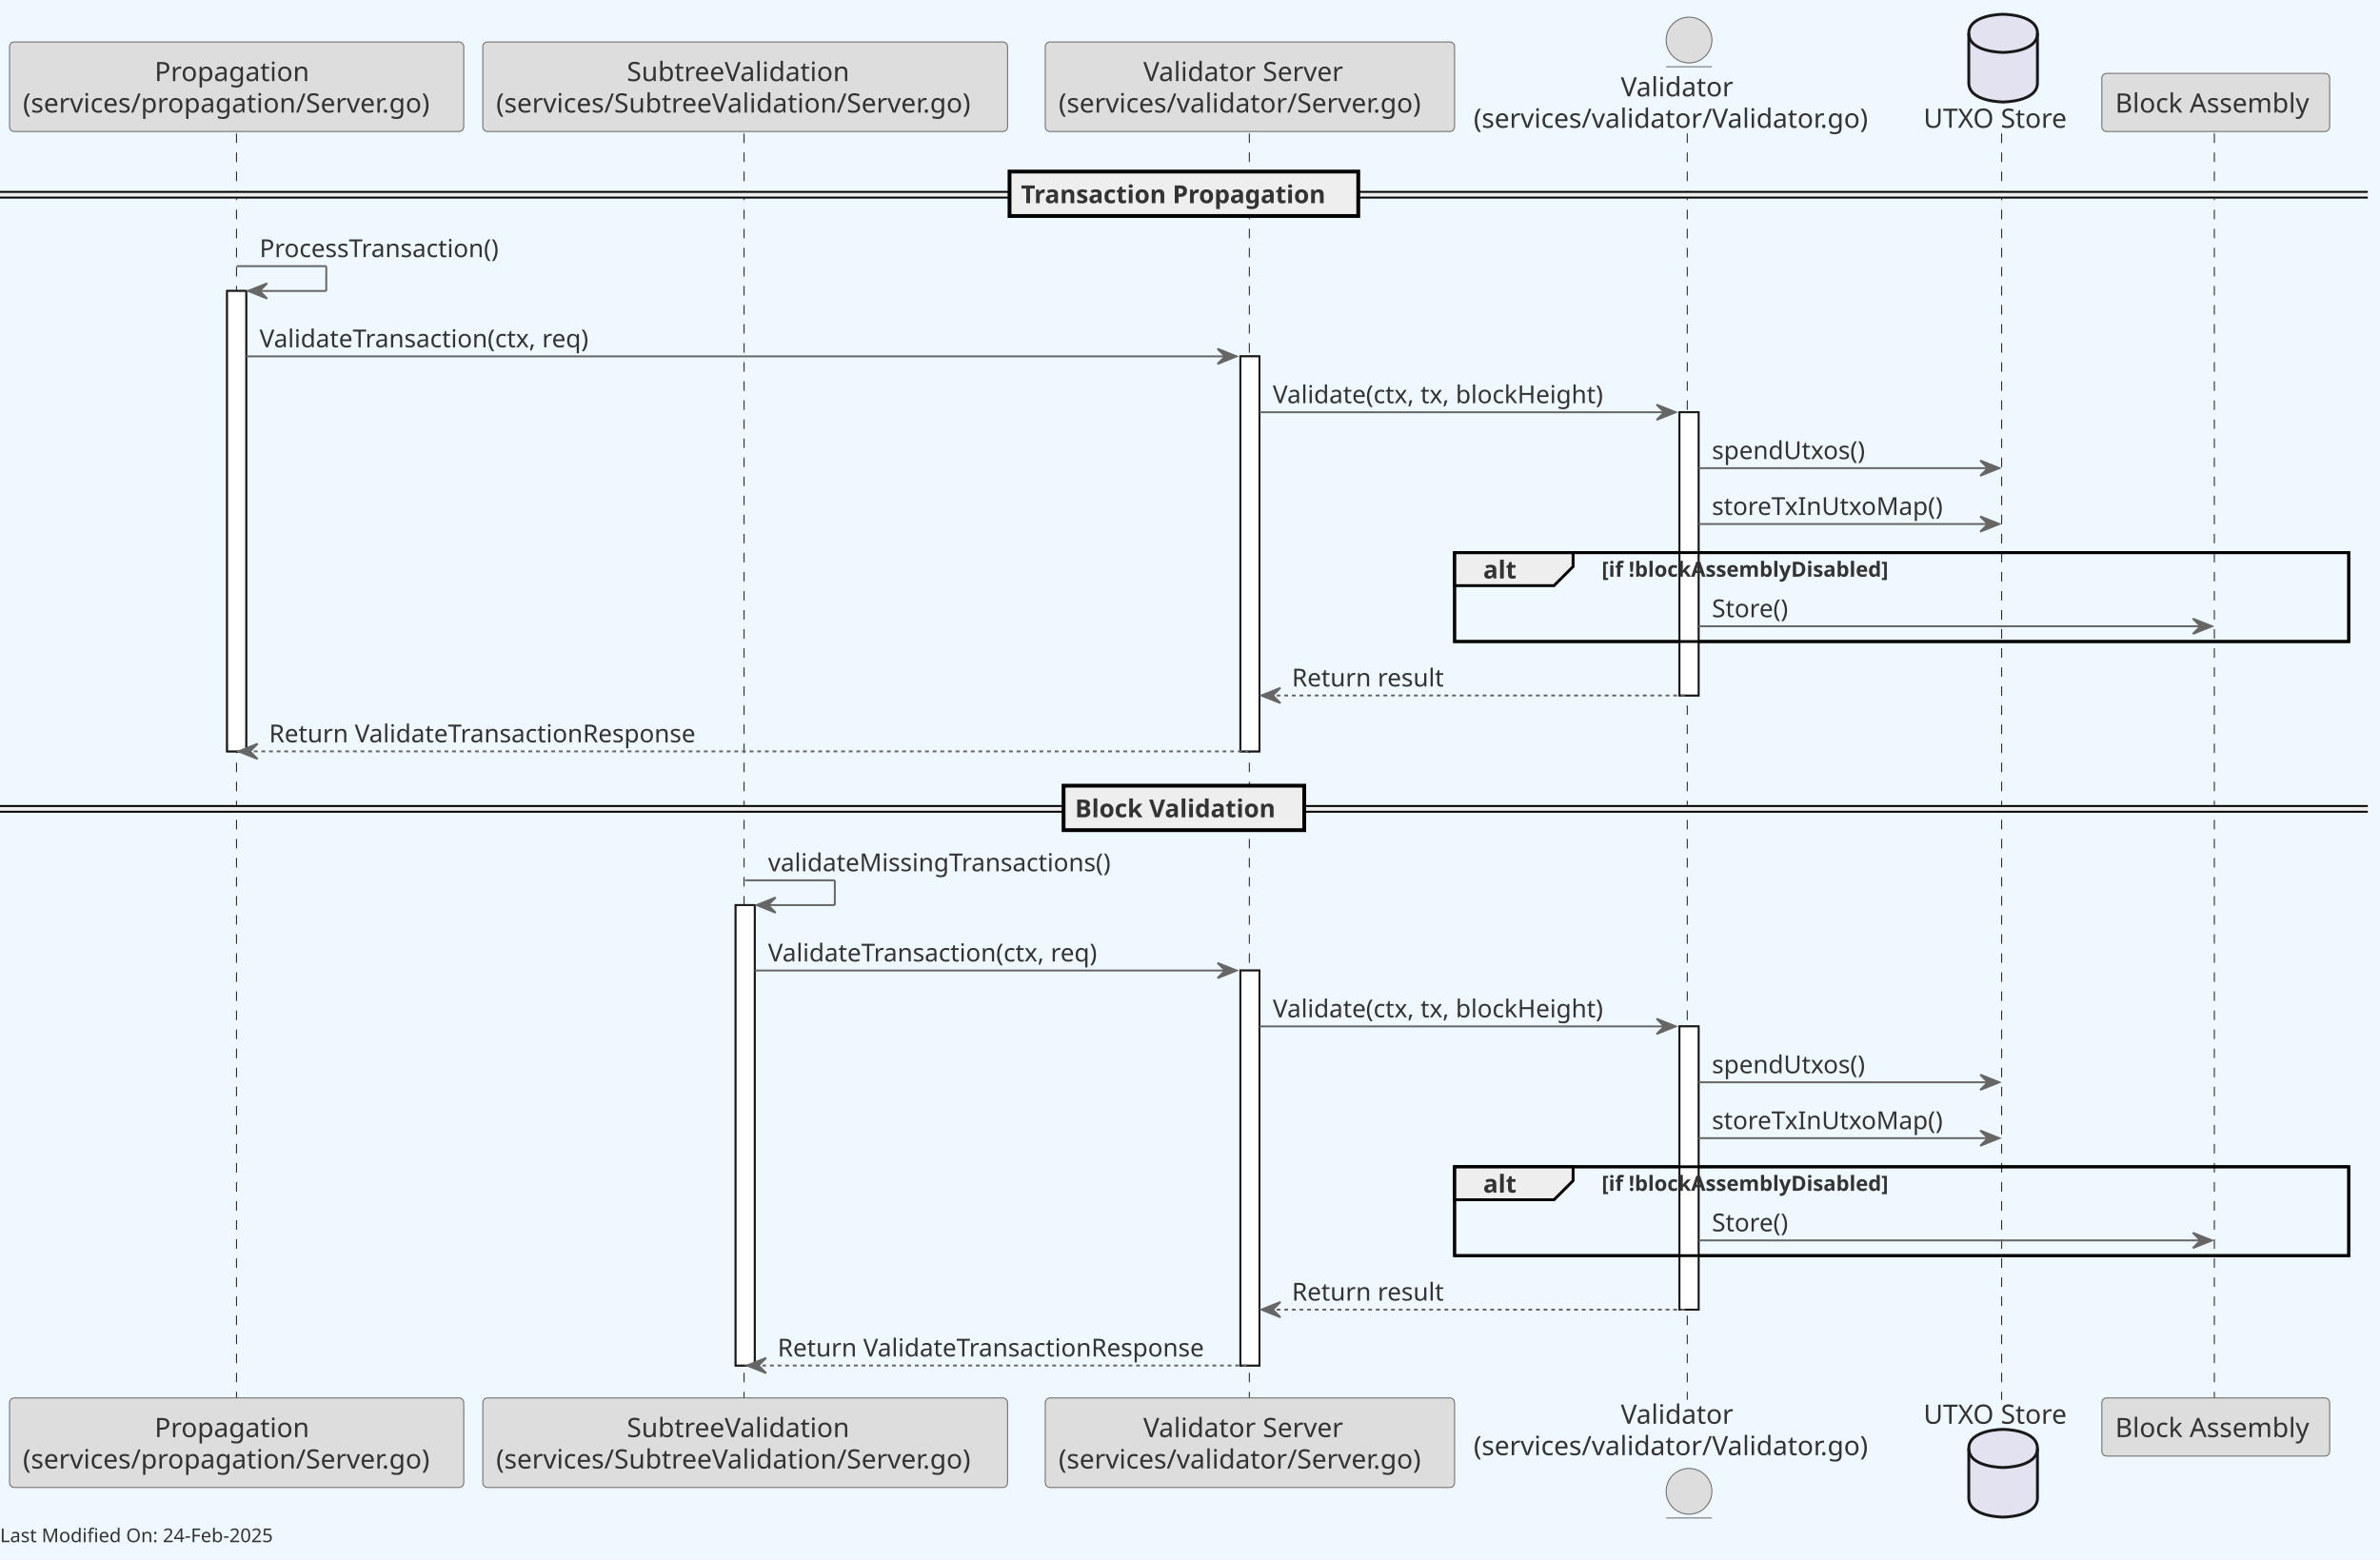
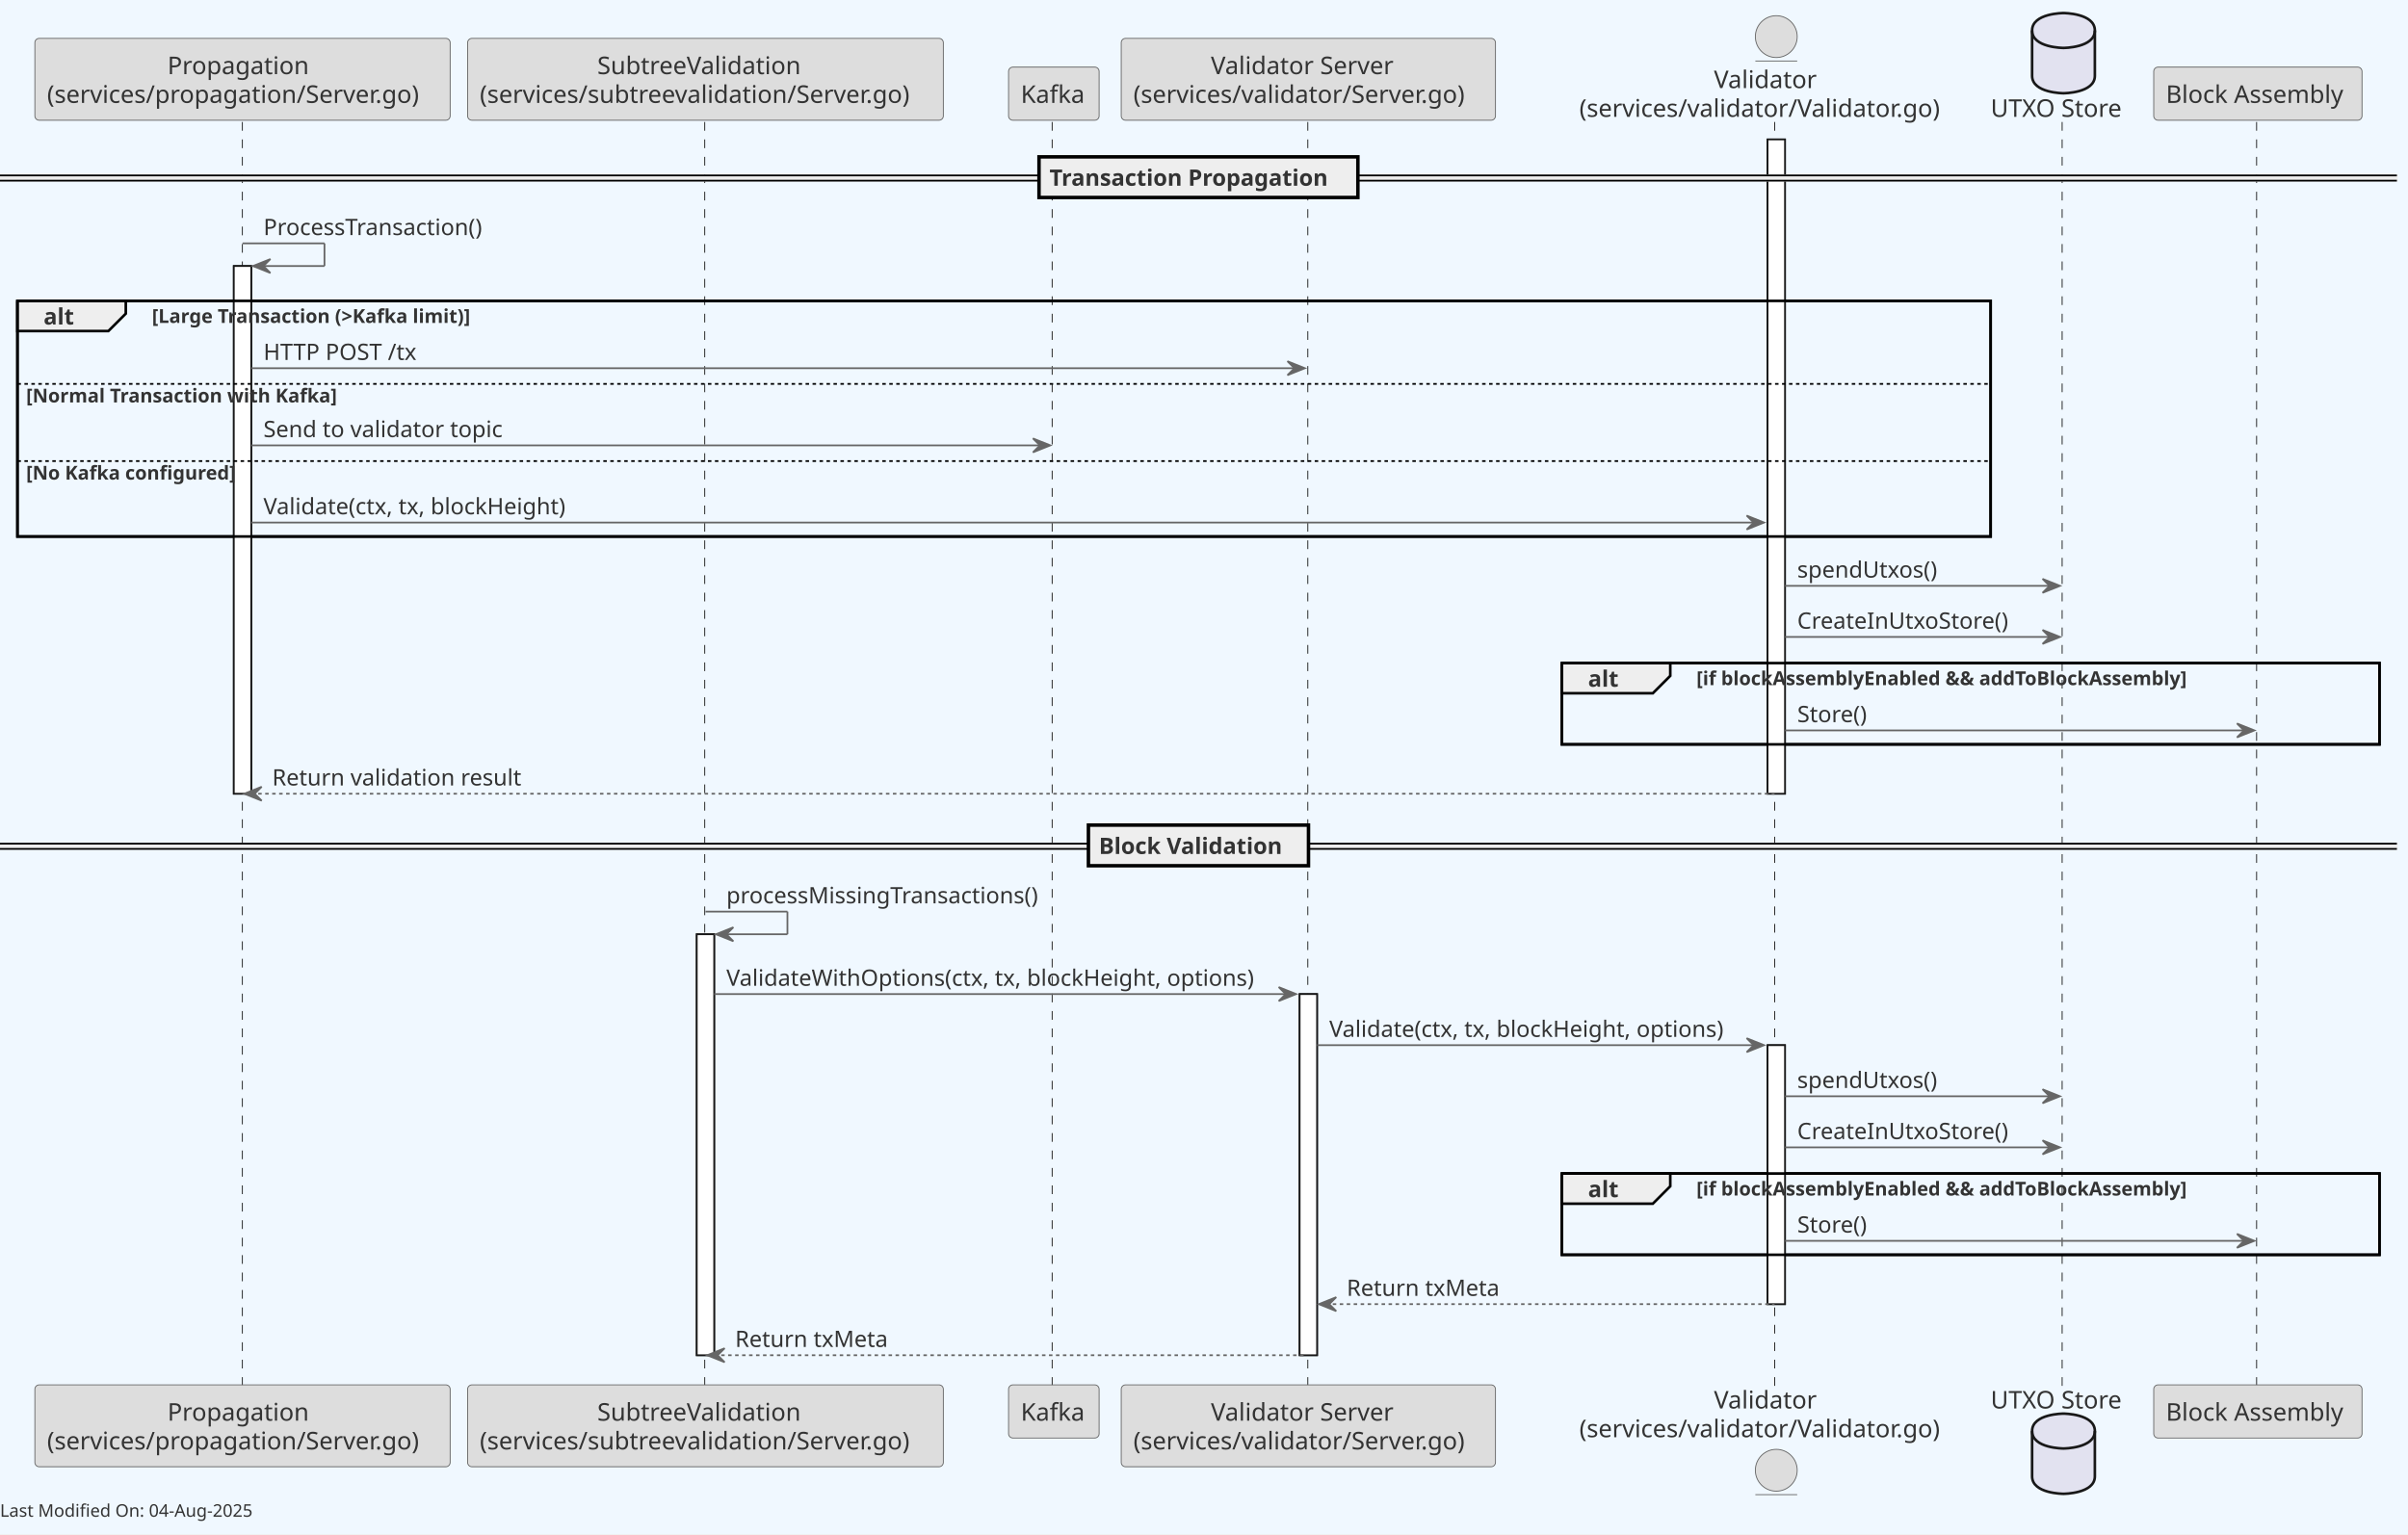
- <svg xmlns="http://www.w3.org/2000/svg" contentStyleType="text/css" height="818" preserveAspectRatio="none" viewBox="0 0 1248 818" width="1248" zoomAndPan="magnify">
-   <path d="m0 0h1248v818h-1248z" fill="#f0f8ff" />
-   <path d="m119.085 152.598h10v241.484h-10z" fill="#fff" stroke="#181818" />
-   <path d="m385.748 474.703h10v241.484h-10z" fill="#fff" stroke="#181818" />
-   <path d="m650.421 186.908h10v207.174h-10z" fill="#fff" stroke="#181818" />
-   <path d="m650.421 509.014h10v207.174h-10z" fill="#fff" stroke="#181818" />
-   <path d="m880.678 216.219h10v148.553h-10z" fill="#fff" stroke="#181818" />
-   <path d="m880.678 538.324h10v148.553h-10z" fill="#fff" stroke="#181818" />
-   <path d="m762.739 289.84h468.862v46.621h-468.862z" fill="none" stroke="#000" stroke-width="1.5" />
-   <path d="m762.739 611.945h468.862v46.621h-468.862z" fill="none" stroke="#000" stroke-width="1.5" />
-   <g stroke-width=".5">
-     <path d="m124 69.977v664.211" stroke="#181818" stroke-dasharray="5 5" />
-     <path d="m390.171 69.977v664.211" stroke="#181818" stroke-dasharray="5 5" />
-     <path d="m655.104 69.977v664.211" stroke="#181818" stroke-dasharray="5 5" />
-     <path d="m884.739 69.977v664.211" stroke="#181818" stroke-dasharray="5 5" />
-     <path d="m1049.617 69.977v664.211" stroke="#181818" stroke-dasharray="5 5" />
-     <path d="m1161.143 69.977v664.211" stroke="#181818" stroke-dasharray="5 5" />
-     <rect fill="#ddd" height="46.977" rx="2.5" stroke="#666" width="238.171" x="5" y="22" />
+ <svg xmlns="http://www.w3.org/2000/svg" contentStyleType="text/css" height="880px" preserveAspectRatio="none" style="width:1381px;height:880px;background:#F0F8FF;" version="1.1" viewBox="0 0 1381 880" width="1381px" zoomAndPan="magnify">
+   <defs />
+   <g>
+     <rect fill="#F0F8FF" height="880" style="stroke:none;stroke-width:1.0;" width="1381" x="0" y="0" />
+     <rect fill="#FFFFFF" height="302.705" style="stroke:#181818;stroke-width:1.0;" width="10" x="134.085" y="152.598" />
+     <rect fill="#FFFFFF" height="241.484" style="stroke:#181818;stroke-width:1.0;" width="10" x="399.592" y="535.924" />
+     <rect fill="#FFFFFF" height="207.174" style="stroke:#181818;stroke-width:1.0;" width="10" x="745.347" y="570.234" />
+     <rect fill="#FFFFFF" height="375.326" style="stroke:#181818;stroke-width:1.0;" width="10" x="1013.71" y="79.977" />
+     <rect fill="#FFFFFF" height="148.553" style="stroke:#181818;stroke-width:1.0;" width="10" x="1013.71" y="599.545" />
+     <rect fill="none" height="135.152" style="stroke:#000000;stroke-width:1.5;" width="1131.649" x="10" y="172.598" />
+     <rect fill="none" height="46.621" style="stroke:#000000;stroke-width:1.5;" width="468.862" x="895.771" y="380.371" />
+     <rect fill="none" height="46.621" style="stroke:#000000;stroke-width:1.5;" width="468.862" x="895.771" y="673.166" />
+     <line style="stroke:#181818;stroke-width:0.5;stroke-dasharray:5.0,5.0;" x1="139" x2="139" y1="69.977" y2="795.408" />
+     <line style="stroke:#181818;stroke-width:0.5;stroke-dasharray:5.0,5.0;" x1="404.171" x2="404.171" y1="69.977" y2="795.408" />
+     <line style="stroke:#181818;stroke-width:0.5;stroke-dasharray:5.0,5.0;" x1="603.415" x2="603.415" y1="69.977" y2="795.408" />
+     <line style="stroke:#181818;stroke-width:0.5;stroke-dasharray:5.0,5.0;" x1="750.029" x2="750.029" y1="69.977" y2="795.408" />
+     <line style="stroke:#181818;stroke-width:0.5;stroke-dasharray:5.0,5.0;" x1="1017.771" x2="1017.771" y1="69.977" y2="795.408" />
+     <line style="stroke:#181818;stroke-width:0.5;stroke-dasharray:5.0,5.0;" x1="1182.649" x2="1182.649" y1="69.977" y2="795.408" />
+     <line style="stroke:#181818;stroke-width:0.5;stroke-dasharray:5.0,5.0;" x1="1294.176" x2="1294.176" y1="69.977" y2="795.408" />
+     <rect fill="#DDDDDD" height="46.977" rx="2.5" ry="2.5" style="stroke:#666666;stroke-width:0.5;" width="238.171" x="20" y="22" />
+     <text fill="#333333" font-family="sans-serif" font-size="14" lengthAdjust="spacing" textLength="81.642" x="96.05" y="42.535">Propagation</text>
+     <text fill="#333333" font-family="sans-serif" font-size="14" lengthAdjust="spacing" textLength="224.171" x="27" y="59.023">(services/propagation/Server.go)</text>
+     <rect fill="#DDDDDD" height="46.977" rx="2.5" ry="2.5" style="stroke:#666666;stroke-width:0.5;" width="238.171" x="20" y="794.408" />
+     <text fill="#333333" font-family="sans-serif" font-size="14" lengthAdjust="spacing" textLength="81.642" x="96.05" y="814.943">Propagation</text>
+     <text fill="#333333" font-family="sans-serif" font-size="14" lengthAdjust="spacing" textLength="224.171" x="27" y="831.432">(services/propagation/Server.go)</text>
+     <rect fill="#DDDDDD" height="46.977" rx="2.5" ry="2.5" style="stroke:#666666;stroke-width:0.5;" width="272.843" x="268.171" y="22" />
+     <text fill="#333333" font-family="sans-serif" font-size="14" lengthAdjust="spacing" textLength="119.697" x="342.529" y="42.535">SubtreeValidation</text>
+     <text fill="#333333" font-family="sans-serif" font-size="14" lengthAdjust="spacing" textLength="258.843" x="275.171" y="59.023">(services/subtreevalidation/Server.go)</text>
+     <rect fill="#DDDDDD" height="46.977" rx="2.5" ry="2.5" style="stroke:#666666;stroke-width:0.5;" width="272.843" x="268.171" y="794.408" />
+     <text fill="#333333" font-family="sans-serif" font-size="14" lengthAdjust="spacing" textLength="119.697" x="342.529" y="814.943">SubtreeValidation</text>
+     <text fill="#333333" font-family="sans-serif" font-size="14" lengthAdjust="spacing" textLength="258.843" x="275.171" y="831.432">(services/subtreevalidation/Server.go)</text>
+     <rect fill="#DDDDDD" height="30.488" rx="2.5" ry="2.5" style="stroke:#666666;stroke-width:0.5;" width="51.933" x="578.415" y="38.488" />
+     <text fill="#333333" font-family="sans-serif" font-size="14" lengthAdjust="spacing" textLength="37.933" x="585.415" y="59.023">Kafka</text>
+     <rect fill="#DDDDDD" height="30.488" rx="2.5" ry="2.5" style="stroke:#666666;stroke-width:0.5;" width="51.933" x="578.415" y="794.408" />
+     <text fill="#333333" font-family="sans-serif" font-size="14" lengthAdjust="spacing" textLength="37.933" x="585.415" y="814.943">Kafka</text>
+     <rect fill="#DDDDDD" height="46.977" rx="2.5" ry="2.5" style="stroke:#666666;stroke-width:0.5;" width="214.635" x="643.029" y="22" />
+     <text fill="#333333" font-family="sans-serif" font-size="14" lengthAdjust="spacing" textLength="107.358" x="694.453" y="42.535">Validator Server</text>
+     <text fill="#333333" font-family="sans-serif" font-size="14" lengthAdjust="spacing" textLength="200.635" x="650.029" y="59.023">(services/validator/Server.go)</text>
+     <rect fill="#DDDDDD" height="46.977" rx="2.5" ry="2.5" style="stroke:#666666;stroke-width:0.5;" width="214.635" x="643.029" y="794.408" />
+     <text fill="#333333" font-family="sans-serif" font-size="14" lengthAdjust="spacing" textLength="107.358" x="694.453" y="814.943">Validator Server</text>
+     <text fill="#333333" font-family="sans-serif" font-size="14" lengthAdjust="spacing" textLength="200.635" x="650.029" y="831.432">(services/validator/Server.go)</text>
+     <text fill="#333333" font-family="sans-serif" font-size="14" lengthAdjust="spacing" textLength="61.086" x="982.953" y="50.535">Validator</text>
+     <text fill="#333333" font-family="sans-serif" font-size="14" lengthAdjust="spacing" textLength="219.878" x="905.771" y="67.023">(services/validator/Validator.go)</text>
+     <ellipse cx="1018.71" cy="21" fill="#DDDDDD" rx="12" ry="12" style="stroke:#666666;stroke-width:0.5;" />
+     <line style="stroke:#666666;stroke-width:0.5;" x1="1006.71" x2="1030.71" y1="35" y2="35" />
+     <text fill="#333333" font-family="sans-serif" font-size="14" lengthAdjust="spacing" textLength="61.086" x="982.953" y="807.943">Validator</text>
+     <text fill="#333333" font-family="sans-serif" font-size="14" lengthAdjust="spacing" textLength="219.878" x="905.771" y="824.432">(services/validator/Validator.go)</text>
+     <ellipse cx="1018.71" cy="843.385" fill="#DDDDDD" rx="12" ry="12" style="stroke:#666666;stroke-width:0.5;" />
+     <line style="stroke:#666666;stroke-width:0.5;" x1="1006.71" x2="1030.71" y1="857.385" y2="857.385" />
+     <text fill="#333333" font-family="sans-serif" font-size="14" lengthAdjust="spacing" textLength="77.526" x="1141.649" y="67.023">UTXO Store</text>
+     <path d="M1165.413,17.488 C1165.413,7.488 1183.413,7.488 1183.413,7.488 C1183.413,7.488 1201.413,7.488 1201.413,17.488 L1201.413,43.488 C1201.413,53.488 1183.413,53.488 1183.413,53.488 C1183.413,53.488 1165.413,53.488 1165.413,43.488 L1165.413,17.488 " fill="#E2E2F0" style="stroke:#181818;stroke-width:1.5;" />
+     <path d="M1165.413,17.488 C1165.413,27.488 1183.413,27.488 1183.413,27.488 C1183.413,27.488 1201.413,27.488 1201.413,17.488 " fill="none" style="stroke:#181818;stroke-width:1.5;" />
+     <text fill="#333333" font-family="sans-serif" font-size="14" lengthAdjust="spacing" textLength="77.526" x="1141.649" y="807.943">UTXO Store</text>
+     <path d="M1165.413,820.896 C1165.413,810.896 1183.413,810.896 1183.413,810.896 C1183.413,810.896 1201.413,810.896 1201.413,820.896 L1201.413,846.896 C1201.413,856.896 1183.413,856.896 1183.413,856.896 C1183.413,856.896 1165.413,856.896 1165.413,846.896 L1165.413,820.896 " fill="#E2E2F0" style="stroke:#181818;stroke-width:1.5;" />
+     <path d="M1165.413,820.896 C1165.413,830.896 1183.413,830.896 1183.413,830.896 C1183.413,830.896 1201.413,830.896 1201.413,820.896 " fill="none" style="stroke:#181818;stroke-width:1.5;" />
+     <rect fill="#DDDDDD" height="30.488" rx="2.5" ry="2.5" style="stroke:#666666;stroke-width:0.5;" width="119.458" x="1235.176" y="38.488" />
+     <text fill="#333333" font-family="sans-serif" font-size="14" lengthAdjust="spacing" textLength="105.458" x="1242.176" y="59.023">Block Assembly</text>
+     <rect fill="#DDDDDD" height="30.488" rx="2.5" ry="2.5" style="stroke:#666666;stroke-width:0.5;" width="119.458" x="1235.176" y="794.408" />
+     <text fill="#333333" font-family="sans-serif" font-size="14" lengthAdjust="spacing" textLength="105.458" x="1242.176" y="814.943">Block Assembly</text>
+     <rect fill="#FFFFFF" height="302.705" style="stroke:#181818;stroke-width:1.0;" width="10" x="134.085" y="152.598" />
+     <rect fill="#FFFFFF" height="241.484" style="stroke:#181818;stroke-width:1.0;" width="10" x="399.592" y="535.924" />
+     <rect fill="#FFFFFF" height="207.174" style="stroke:#181818;stroke-width:1.0;" width="10" x="745.347" y="570.234" />
+     <rect fill="#FFFFFF" height="375.326" style="stroke:#181818;stroke-width:1.0;" width="10" x="1013.71" y="79.977" />
+     <rect fill="#FFFFFF" height="148.553" style="stroke:#181818;stroke-width:1.0;" width="10" x="1013.71" y="599.545" />
+     <rect fill="#EEEEEE" height="3" style="stroke:#EEEEEE;stroke-width:1.0;" width="1374.634" x="0" y="100.632" />
+     <line style="stroke:#000000;stroke-width:1.0;" x1="0" x2="1374.634" y1="100.632" y2="100.632" />
+     <line style="stroke:#000000;stroke-width:1.0;" x1="0" x2="1374.634" y1="103.632" y2="103.632" />
+     <rect fill="#EEEEEE" height="23.311" style="stroke:#000000;stroke-width:2.0;" width="182.873" x="595.88" y="89.977" />
+     <text fill="#333333" font-family="sans-serif" font-size="13" font-weight="bold" lengthAdjust="spacing" textLength="164.588" x="601.88" y="106.545">Transaction Propagation</text>
+     <line style="stroke:#666666;stroke-width:1.0;" x1="139.085" x2="186.085" y1="139.598" y2="139.598" />
+     <line style="stroke:#666666;stroke-width:1.0;" x1="186.085" x2="186.085" y1="139.598" y2="152.598" />
+     <line style="stroke:#666666;stroke-width:1.0;" x1="145.085" x2="186.085" y1="152.598" y2="152.598" />
+     <polygon fill="#666666" points="155.085,148.598,145.085,152.598,155.085,156.598,151.085,152.598" style="stroke:#666666;stroke-width:1.0;" />
+     <text fill="#333333" font-family="sans-serif" font-size="13" lengthAdjust="spacing" textLength="130.025" x="151.085" y="134.856">ProcessTransaction()</text>
+     <path d="M10,172.598 L72.139,172.598 L72.139,179.908 L62.139,189.908 L10,189.908 L10,172.598 " fill="#EEEEEE" style="stroke:#000000;stroke-width:1.5;" />
+     <rect fill="none" height="135.152" style="stroke:#000000;stroke-width:1.5;" width="1131.649" x="10" y="172.598" />
+     <text fill="#333333" font-family="sans-serif" font-size="13" font-weight="bold" lengthAdjust="spacing" textLength="17.139" x="25" y="186.166">alt</text>
+     <text fill="#333333" font-family="sans-serif" font-size="11" font-weight="bold" lengthAdjust="spacing" textLength="192.726" x="87.139" y="185.232">[Large Transaction (&gt;Kafka limit)]</text>
+     <polygon fill="#666666" points="738.347,207.219,748.347,211.219,738.347,215.219,742.347,211.219" style="stroke:#666666;stroke-width:1.0;" />
+     <line style="stroke:#666666;stroke-width:1.0;" x1="144.085" x2="744.347" y1="211.219" y2="211.219" />
+     <text fill="#333333" font-family="sans-serif" font-size="13" lengthAdjust="spacing" textLength="93.564" x="151.085" y="206.477">HTTP POST /tx</text>
+     <line style="stroke:#000000;stroke-width:1.0;stroke-dasharray:2.0,2.0;" x1="10" x2="1141.649" y1="220.219" y2="220.219" />
+     <text fill="#333333" font-family="sans-serif" font-size="11" font-weight="bold" lengthAdjust="spacing" textLength="184.341" x="15" y="230.853">[Normal Transaction with Kafka]</text>
+     <polygon fill="#666666" points="592.382,251.484,602.382,255.484,592.382,259.484,596.382,255.484" style="stroke:#666666;stroke-width:1.0;" />
+     <line style="stroke:#666666;stroke-width:1.0;" x1="144.085" x2="598.382" y1="255.484" y2="255.484" />
+     <text fill="#333333" font-family="sans-serif" font-size="13" lengthAdjust="spacing" textLength="142.08" x="151.085" y="250.742">Send to validator topic</text>
+     <line style="stroke:#000000;stroke-width:1.0;stroke-dasharray:2.0,2.0;" x1="10" x2="1141.649" y1="264.484" y2="264.484" />
+     <text fill="#333333" font-family="sans-serif" font-size="11" font-weight="bold" lengthAdjust="spacing" textLength="124.604" x="15" y="275.119">[No Kafka configured]</text>
+     <polygon fill="#666666" points="1001.71,295.75,1011.71,299.75,1001.71,303.75,1005.71,299.75" style="stroke:#666666;stroke-width:1.0;" />
+     <line style="stroke:#666666;stroke-width:1.0;" x1="144.085" x2="1007.71" y1="299.75" y2="299.75" />
+     <text fill="#333333" font-family="sans-serif" font-size="13" lengthAdjust="spacing" textLength="183.669" x="151.085" y="295.008">Validate(ctx, tx, blockHeight)</text>
+     <polygon fill="#666666" points="1171.413,332.06,1181.413,336.06,1171.413,340.06,1175.413,336.06" style="stroke:#666666;stroke-width:1.0;" />
+     <line style="stroke:#666666;stroke-width:1.0;" x1="1023.71" x2="1177.413" y1="336.06" y2="336.06" />
+     <text fill="#333333" font-family="sans-serif" font-size="13" lengthAdjust="spacing" textLength="83.211" x="1030.71" y="331.318">spendUtxos()</text>
+     <polygon fill="#666666" points="1171.413,361.371,1181.413,365.371,1171.413,369.371,1175.413,365.371" style="stroke:#666666;stroke-width:1.0;" />
+     <line style="stroke:#666666;stroke-width:1.0;" x1="1023.71" x2="1177.413" y1="365.371" y2="365.371" />
+     <text fill="#333333" font-family="sans-serif" font-size="13" lengthAdjust="spacing" textLength="123.348" x="1030.71" y="360.629">CreateInUtxoStore()</text>
+     <path d="M895.771,380.371 L957.91,380.371 L957.91,387.682 L947.91,397.682 L895.771,397.682 L895.771,380.371 " fill="#EEEEEE" style="stroke:#000000;stroke-width:1.5;" />
+     <rect fill="none" height="46.621" style="stroke:#000000;stroke-width:1.5;" width="468.862" x="895.771" y="380.371" />
+     <text fill="#333333" font-family="sans-serif" font-size="13" font-weight="bold" lengthAdjust="spacing" textLength="17.139" x="910.771" y="393.94">alt</text>
+     <text fill="#333333" font-family="sans-serif" font-size="11" font-weight="bold" lengthAdjust="spacing" textLength="295.018" x="972.91" y="393.006">[if blockAssemblyEnabled &amp;&amp; addToBlockAssembly]</text>
+     <polygon fill="#666666" points="1282.905,414.992,1292.905,418.992,1282.905,422.992,1286.905,418.992" style="stroke:#666666;stroke-width:1.0;" />
+     <line style="stroke:#666666;stroke-width:1.0;" x1="1023.71" x2="1288.905" y1="418.992" y2="418.992" />
+     <text fill="#333333" font-family="sans-serif" font-size="13" lengthAdjust="spacing" textLength="40.866" x="1030.71" y="414.25">Store()</text>
+     <polygon fill="#666666" points="150.085,451.303,140.085,455.303,150.085,459.303,146.085,455.303" style="stroke:#666666;stroke-width:1.0;" />
+     <line style="stroke:#666666;stroke-width:1.0;stroke-dasharray:2.0,2.0;" x1="144.085" x2="1017.71" y1="455.303" y2="455.303" />
+     <text fill="#333333" font-family="sans-serif" font-size="13" lengthAdjust="spacing" textLength="147.342" x="156.085" y="450.56">Return validation result</text>
+     <rect fill="#EEEEEE" height="3" style="stroke:#EEEEEE;stroke-width:1.0;" width="1374.634" x="0" y="483.958" />
+     <line style="stroke:#000000;stroke-width:1.0;" x1="0" x2="1374.634" y1="483.958" y2="483.958" />
+     <line style="stroke:#000000;stroke-width:1.0;" x1="0" x2="1374.634" y1="486.958" y2="486.958" />
+     <rect fill="#EEEEEE" height="23.311" style="stroke:#000000;stroke-width:2.0;" width="126.207" x="624.213" y="473.303" />
+     <text fill="#333333" font-family="sans-serif" font-size="13" font-weight="bold" lengthAdjust="spacing" textLength="107.923" x="630.213" y="489.871">Block Validation</text>
+     <line style="stroke:#666666;stroke-width:1.0;" x1="404.592" x2="451.592" y1="522.924" y2="522.924" />
+     <line style="stroke:#666666;stroke-width:1.0;" x1="451.592" x2="451.592" y1="522.924" y2="535.924" />
+     <line style="stroke:#666666;stroke-width:1.0;" x1="410.592" x2="451.592" y1="535.924" y2="535.924" />
+     <polygon fill="#666666" points="420.592,531.924,410.592,535.924,420.592,539.924,416.592,535.924" style="stroke:#666666;stroke-width:1.0;" />
+     <text fill="#333333" font-family="sans-serif" font-size="13" lengthAdjust="spacing" textLength="185.79" x="416.592" y="518.182">processMissingTransactions()</text>
+     <polygon fill="#666666" points="733.347,566.234,743.347,570.234,733.347,574.234,737.347,570.234" style="stroke:#666666;stroke-width:1.0;" />
+     <line style="stroke:#666666;stroke-width:1.0;" x1="409.592" x2="739.347" y1="570.234" y2="570.234" />
+     <text fill="#333333" font-family="sans-serif" font-size="13" lengthAdjust="spacing" textLength="316.754" x="416.592" y="565.492">ValidateWithOptions(ctx, tx, blockHeight, options)</text>
+     <polygon fill="#666666" points="1001.71,595.545,1011.71,599.545,1001.71,603.545,1005.71,599.545" style="stroke:#666666;stroke-width:1.0;" />
+     <line style="stroke:#666666;stroke-width:1.0;" x1="755.347" x2="1007.71" y1="599.545" y2="599.545" />
+     <text fill="#333333" font-family="sans-serif" font-size="13" lengthAdjust="spacing" textLength="239.364" x="762.347" y="594.803">Validate(ctx, tx, blockHeight, options)</text>
+     <polygon fill="#666666" points="1171.413,624.856,1181.413,628.856,1171.413,632.856,1175.413,628.856" style="stroke:#666666;stroke-width:1.0;" />
+     <line style="stroke:#666666;stroke-width:1.0;" x1="1023.71" x2="1177.413" y1="628.856" y2="628.856" />
+     <text fill="#333333" font-family="sans-serif" font-size="13" lengthAdjust="spacing" textLength="83.211" x="1030.71" y="624.113">spendUtxos()</text>
+     <polygon fill="#666666" points="1171.413,654.166,1181.413,658.166,1171.413,662.166,1175.413,658.166" style="stroke:#666666;stroke-width:1.0;" />
+     <line style="stroke:#666666;stroke-width:1.0;" x1="1023.71" x2="1177.413" y1="658.166" y2="658.166" />
+     <text fill="#333333" font-family="sans-serif" font-size="13" lengthAdjust="spacing" textLength="123.348" x="1030.71" y="653.424">CreateInUtxoStore()</text>
+     <path d="M895.771,673.166 L957.91,673.166 L957.91,680.477 L947.91,690.477 L895.771,690.477 L895.771,673.166 " fill="#EEEEEE" style="stroke:#000000;stroke-width:1.5;" />
+     <rect fill="none" height="46.621" style="stroke:#000000;stroke-width:1.5;" width="468.862" x="895.771" y="673.166" />
+     <text fill="#333333" font-family="sans-serif" font-size="13" font-weight="bold" lengthAdjust="spacing" textLength="17.139" x="910.771" y="686.734">alt</text>
+     <text fill="#333333" font-family="sans-serif" font-size="11" font-weight="bold" lengthAdjust="spacing" textLength="295.018" x="972.91" y="685.801">[if blockAssemblyEnabled &amp;&amp; addToBlockAssembly]</text>
+     <polygon fill="#666666" points="1282.905,707.787,1292.905,711.787,1282.905,715.787,1286.905,711.787" style="stroke:#666666;stroke-width:1.0;" />
+     <line style="stroke:#666666;stroke-width:1.0;" x1="1023.71" x2="1288.905" y1="711.787" y2="711.787" />
+     <text fill="#333333" font-family="sans-serif" font-size="13" lengthAdjust="spacing" textLength="40.866" x="1030.71" y="707.045">Store()</text>
+     <polygon fill="#666666" points="766.347,744.098,756.347,748.098,766.347,752.098,762.347,748.098" style="stroke:#666666;stroke-width:1.0;" />
+     <line style="stroke:#666666;stroke-width:1.0;stroke-dasharray:2.0,2.0;" x1="760.347" x2="1017.71" y1="748.098" y2="748.098" />
+     <text fill="#333333" font-family="sans-serif" font-size="13" lengthAdjust="spacing" textLength="89.21" x="772.347" y="743.356">Return txMeta</text>
+     <polygon fill="#666666" points="415.592,773.408,405.592,777.408,415.592,781.408,411.592,777.408" style="stroke:#666666;stroke-width:1.0;" />
+     <line style="stroke:#666666;stroke-width:1.0;stroke-dasharray:2.0,2.0;" x1="409.592" x2="749.347" y1="777.408" y2="777.408" />
+     <text fill="#333333" font-family="sans-serif" font-size="13" lengthAdjust="spacing" textLength="89.21" x="421.592" y="772.666">Return txMeta</text>
+     <text fill="#333333" font-family="sans-serif" font-size="10" lengthAdjust="spacing" textLength="157.549" x="0" y="870.053">Last Modified On: 04-Aug-2025</text>
  </g>
-   <text fill="#333" font-family="sans-serif" font-size="14" lengthAdjust="spacing" textLength="81.642" x="81.05" y="42.535">Propagation</text>
-   <text fill="#333" font-family="sans-serif" font-size="14" lengthAdjust="spacing" textLength="224.171" x="12" y="59.023">(services/propagation/Server.go)</text>
-   <rect fill="#ddd" height="46.977" rx="2.5" stroke="#666" stroke-width=".5" width="238.171" x="5" y="733.188" />
-   <text fill="#333" font-family="sans-serif" font-size="14" lengthAdjust="spacing" textLength="81.642" x="81.05" y="753.723">Propagation</text>
-   <text fill="#333" font-family="sans-serif" font-size="14" lengthAdjust="spacing" textLength="224.171" x="12" y="770.211">(services/propagation/Server.go)</text>
-   <rect fill="#ddd" height="46.977" rx="2.5" stroke="#666" stroke-width=".5" width="275.153" x="253.171" y="22" />
-   <text fill="#333" font-family="sans-serif" font-size="14" lengthAdjust="spacing" textLength="119.697" x="328.684" y="42.535">SubtreeValidation</text>
-   <text fill="#333" font-family="sans-serif" font-size="14" lengthAdjust="spacing" textLength="261.153" x="260.171" y="59.023">(services/SubtreeValidation/Server.go)</text>
-   <rect fill="#ddd" height="46.977" rx="2.5" stroke="#666" stroke-width=".5" width="275.153" x="253.171" y="733.188" />
-   <text fill="#333" font-family="sans-serif" font-size="14" lengthAdjust="spacing" textLength="119.697" x="328.684" y="753.723">SubtreeValidation</text>
-   <text fill="#333" font-family="sans-serif" font-size="14" lengthAdjust="spacing" textLength="261.153" x="260.171" y="770.211">(services/SubtreeValidation/Server.go)</text>
-   <rect fill="#ddd" height="46.977" rx="2.5" stroke="#666" stroke-width=".5" width="214.635" x="548.104" y="22" />
-   <text fill="#333" font-family="sans-serif" font-size="14" lengthAdjust="spacing" textLength="107.358" x="599.527" y="42.535">Validator Server</text>
-   <text fill="#333" font-family="sans-serif" font-size="14" lengthAdjust="spacing" textLength="200.635" x="555.104" y="59.023">(services/validator/Server.go)</text>
-   <rect fill="#ddd" height="46.977" rx="2.5" stroke="#666" stroke-width=".5" width="214.635" x="548.104" y="733.188" />
-   <text fill="#333" font-family="sans-serif" font-size="14" lengthAdjust="spacing" textLength="107.358" x="599.527" y="753.723">Validator Server</text>
-   <text fill="#333" font-family="sans-serif" font-size="14" lengthAdjust="spacing" textLength="200.635" x="555.104" y="770.211">(services/validator/Server.go)</text>
-   <text fill="#333" font-family="sans-serif" font-size="14" lengthAdjust="spacing" textLength="61.086" x="849.92" y="50.535">Validator</text>
-   <text fill="#333" font-family="sans-serif" font-size="14" lengthAdjust="spacing" textLength="219.878" x="772.739" y="67.023">(services/validator/Validator.go)</text>
-   <ellipse cx="885.678" cy="21" fill="#ddd" rx="12" ry="12" stroke="#666" stroke-width=".5" />
-   <path d="m873.678 35h24" stroke="#666" stroke-width=".5" />
-   <text fill="#333" font-family="sans-serif" font-size="14" lengthAdjust="spacing" textLength="61.086" x="849.92" y="746.723">Validator</text>
-   <text fill="#333" font-family="sans-serif" font-size="14" lengthAdjust="spacing" textLength="219.878" x="772.739" y="763.211">(services/validator/Validator.go)</text>
-   <ellipse cx="885.678" cy="782.164" fill="#ddd" rx="12" ry="12" stroke="#666" stroke-width=".5" />
-   <path d="m873.678 796.164h24" stroke="#666" stroke-width=".5" />
-   <text fill="#333" font-family="sans-serif" font-size="14" lengthAdjust="spacing" textLength="77.526" x="1008.617" y="67.023">UTXO Store</text>
-   <path d="m1032.38 17.488c0-10 18-10 18-10s18 0 18 10v26c0 10-18 10-18 10s-18 0-18-10z" fill="#e2e2f0" stroke="#181818" stroke-width="1.5" />
-   <path d="m1032.38 17.488c0 10 18 10 18 10s18 0 18-10" fill="none" stroke="#181818" stroke-width="1.5" />
-   <text fill="#333" font-family="sans-serif" font-size="14" lengthAdjust="spacing" textLength="77.526" x="1008.617" y="746.723">UTXO Store</text>
-   <path d="m1032.38 759.676c0-10 18-10 18-10s18 0 18 10v26c0 10-18 10-18 10s-18 0-18-10z" fill="#e2e2f0" stroke="#181818" stroke-width="1.5" />
-   <path d="m1032.38 759.676c0 10 18 10 18 10s18 0 18-10" fill="none" stroke="#181818" stroke-width="1.5" />
-   <rect fill="#ddd" height="30.488" rx="2.5" stroke="#666" stroke-width=".5" width="119.458" x="1102.143" y="38.488" />
-   <text fill="#333" font-family="sans-serif" font-size="14" lengthAdjust="spacing" textLength="105.458" x="1109.143" y="59.023">Block Assembly</text>
-   <rect fill="#ddd" height="30.488" rx="2.5" stroke="#666" stroke-width=".5" width="119.458" x="1102.143" y="733.188" />
-   <text fill="#333" font-family="sans-serif" font-size="14" lengthAdjust="spacing" textLength="105.458" x="1109.143" y="753.723">Block Assembly</text>
-   <path d="m119.085 152.598h10v241.484h-10z" fill="#fff" stroke="#181818" />
-   <path d="m385.748 474.703h10v241.484h-10z" fill="#fff" stroke="#181818" />
-   <path d="m650.421 186.908h10v207.174h-10z" fill="#fff" stroke="#181818" />
-   <path d="m650.421 509.014h10v207.174h-10z" fill="#fff" stroke="#181818" />
-   <path d="m880.678 216.219h10v148.553h-10z" fill="#fff" stroke="#181818" />
-   <path d="m880.678 538.324h10v148.553h-10z" fill="#fff" stroke="#181818" />
-   <path d="m0 100.632h1241.601v3h-1241.601z" fill="#eee" stroke="#eee" />
-   <path d="m0 100.632h1241.601" stroke="#000" />
-   <path d="m0 103.632h1241.601" stroke="#000" />
-   <path d="m529.364 89.977h182.873v23.311h-182.873z" fill="#eee" stroke="#000" stroke-width="2" />
-   <text fill="#333" font-family="sans-serif" font-size="13" font-weight="bold" lengthAdjust="spacing" textLength="164.588" x="535.364" y="106.545">Transaction Propagation</text>
-   <path d="m124.085 139.598h47" stroke="#666" />
-   <path d="m171.085 139.598v13" stroke="#666" />
-   <path d="m130.085 152.598h41" stroke="#666" />
-   <path d="m140.085 148.598-10 4 10 4-4-4z" fill="#666" stroke="#666" />
-   <text fill="#333" font-family="sans-serif" font-size="13" lengthAdjust="spacing" textLength="130.025" x="136.085" y="134.856">ProcessTransaction()</text>
-   <path d="m638.421 182.908 10 4-10 4 4-4z" fill="#666" stroke="#666" />
-   <path d="m129.085 186.908h515.336" stroke="#666" />
-   <text fill="#333" font-family="sans-serif" font-size="13" lengthAdjust="spacing" textLength="181.505" x="136.085" y="182.166">ValidateTransaction(ctx, req)</text>
-   <path d="m868.678 212.219 10 4-10 4 4-4z" fill="#666" stroke="#666" />
-   <path d="m660.421 216.219h214.256" stroke="#666" />
-   <text fill="#333" font-family="sans-serif" font-size="13" lengthAdjust="spacing" textLength="183.669" x="667.421" y="211.477">Validate(ctx, tx, blockHeight)</text>
-   <path d="m1038.38 241.529 10 4-10 4 4-4z" fill="#666" stroke="#666" />
-   <path d="m890.678 245.529h153.702" stroke="#666" />
-   <text fill="#333" font-family="sans-serif" font-size="13" lengthAdjust="spacing" textLength="83.211" x="897.678" y="240.787">spendUtxos()</text>
-   <path d="m1038.38 270.84 10 4-10 4 4-4z" fill="#666" stroke="#666" />
-   <path d="m890.678 274.84h153.702" stroke="#666" />
-   <text fill="#333" font-family="sans-serif" font-size="13" lengthAdjust="spacing" textLength="124.884" x="897.678" y="270.098">storeTxInUtxoMap()</text>
-   <path d="m762.739 289.84h62.139v7.311l-10 10h-52.139z" fill="#eee" stroke="#000" stroke-width="1.5" />
-   <path d="m762.739 289.84h468.862v46.621h-468.862z" fill="none" stroke="#000" stroke-width="1.5" />
-   <text fill="#333" font-family="sans-serif" font-size="13" font-weight="bold" lengthAdjust="spacing" textLength="17.139" x="777.739" y="303.408">alt</text>
-   <text fill="#333" font-family="sans-serif" font-size="11" font-weight="bold" lengthAdjust="spacing" textLength="158.587" x="839.877" y="302.475">[if !blockAssemblyDisabled]</text>
-   <path d="m1149.872 324.461 10 4-10 4 4-4z" fill="#666" stroke="#666" />
-   <path d="m890.678 328.461h265.194" stroke="#666" />
-   <text fill="#333" font-family="sans-serif" font-size="13" lengthAdjust="spacing" textLength="40.866" x="897.678" y="323.719">Store()</text>
-   <path d="m671.421 360.772-10 4 10 4-4-4z" fill="#666" stroke="#666" />
-   <path d="m665.421 364.772h219.256" stroke="#666" stroke-dasharray="2 2" />
-   <text fill="#333" font-family="sans-serif" font-size="13" lengthAdjust="spacing" textLength="81.77" x="677.421" y="360.029">Return result</text>
-   <path d="m135.085 390.082-10 4 10 4-4-4z" fill="#666" stroke="#666" />
-   <path d="m129.085 394.082h525.336" stroke="#666" stroke-dasharray="2 2" />
-   <text fill="#333" font-family="sans-serif" font-size="13" lengthAdjust="spacing" textLength="230.674" x="141.085" y="389.34">Return ValidateTransactionResponse</text>
-   <path d="m0 422.737h1241.601v3h-1241.601z" fill="#eee" stroke="#eee" />
-   <path d="m0 422.737h1241.601" stroke="#000" />
-   <path d="m0 425.737h1241.601" stroke="#000" />
-   <path d="m557.697 412.082h126.207v23.311h-126.207z" fill="#eee" stroke="#000" stroke-width="2" />
-   <text fill="#333" font-family="sans-serif" font-size="13" font-weight="bold" lengthAdjust="spacing" textLength="107.923" x="563.697" y="428.65">Block Validation</text>
-   <path d="m390.748 461.703h47" stroke="#666" />
-   <path d="m437.748 461.703v13" stroke="#666" />
-   <path d="m396.748 474.703h41" stroke="#666" />
-   <path d="m406.748 470.703-10 4 10 4-4-4z" fill="#666" stroke="#666" />
-   <text fill="#333" font-family="sans-serif" font-size="13" lengthAdjust="spacing" textLength="186.037" x="402.748" y="456.961">validateMissingTransactions()</text>
-   <path d="m638.421 505.014 10 4-10 4 4-4z" fill="#666" stroke="#666" />
-   <path d="m395.748 509.014h248.674" stroke="#666" />
-   <text fill="#333" font-family="sans-serif" font-size="13" lengthAdjust="spacing" textLength="181.505" x="402.748" y="504.272">ValidateTransaction(ctx, req)</text>
-   <path d="m868.678 534.324 10 4-10 4 4-4z" fill="#666" stroke="#666" />
-   <path d="m660.421 538.324h214.256" stroke="#666" />
-   <text fill="#333" font-family="sans-serif" font-size="13" lengthAdjust="spacing" textLength="183.669" x="667.421" y="533.582">Validate(ctx, tx, blockHeight)</text>
-   <path d="m1038.38 563.635 10 4-10 4 4-4z" fill="#666" stroke="#666" />
-   <path d="m890.678 567.635h153.702" stroke="#666" />
-   <text fill="#333" font-family="sans-serif" font-size="13" lengthAdjust="spacing" textLength="83.211" x="897.678" y="562.893">spendUtxos()</text>
-   <path d="m1038.38 592.945 10 4-10 4 4-4z" fill="#666" stroke="#666" />
-   <path d="m890.678 596.945h153.702" stroke="#666" />
-   <text fill="#333" font-family="sans-serif" font-size="13" lengthAdjust="spacing" textLength="124.884" x="897.678" y="592.203">storeTxInUtxoMap()</text>
-   <path d="m762.739 611.945h62.139v7.311l-10 10h-52.139z" fill="#eee" stroke="#000" stroke-width="1.5" />
-   <path d="m762.739 611.945h468.862v46.621h-468.862z" fill="none" stroke="#000" stroke-width="1.5" />
-   <text fill="#333" font-family="sans-serif" font-size="13" font-weight="bold" lengthAdjust="spacing" textLength="17.139" x="777.739" y="625.514">alt</text>
-   <text fill="#333" font-family="sans-serif" font-size="11" font-weight="bold" lengthAdjust="spacing" textLength="158.587" x="839.877" y="624.58">[if !blockAssemblyDisabled]</text>
-   <path d="m1149.872 646.566 10 4-10 4 4-4z" fill="#666" stroke="#666" />
-   <path d="m890.678 650.566h265.194" stroke="#666" />
-   <text fill="#333" font-family="sans-serif" font-size="13" lengthAdjust="spacing" textLength="40.866" x="897.678" y="645.824">Store()</text>
-   <path d="m671.421 682.877-10 4 10 4-4-4z" fill="#666" stroke="#666" />
-   <path d="m665.421 686.877h219.256" stroke="#666" stroke-dasharray="2 2" />
-   <text fill="#333" font-family="sans-serif" font-size="13" lengthAdjust="spacing" textLength="81.77" x="677.421" y="682.135">Return result</text>
-   <path d="m401.748 712.188-10 4 10 4-4-4z" fill="#666" stroke="#666" />
-   <path d="m395.748 716.188h258.674" stroke="#666" stroke-dasharray="2 2" />
-   <text fill="#333" font-family="sans-serif" font-size="13" lengthAdjust="spacing" textLength="230.674" x="407.748" y="711.445">Return ValidateTransactionResponse</text>
-   <text fill="#333" font-family="sans-serif" font-size="10" lengthAdjust="spacing" textLength="155.435" y="808.832">Last Modified On: 24-Feb-2025</text>
</svg>
